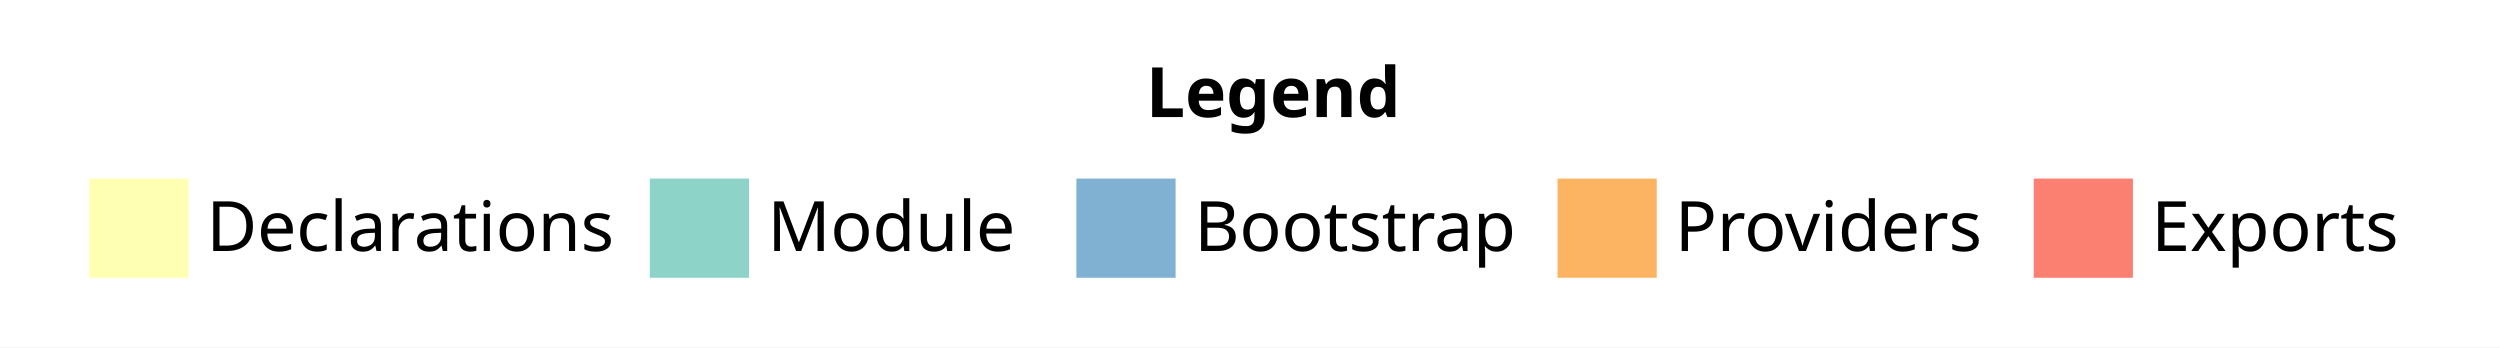
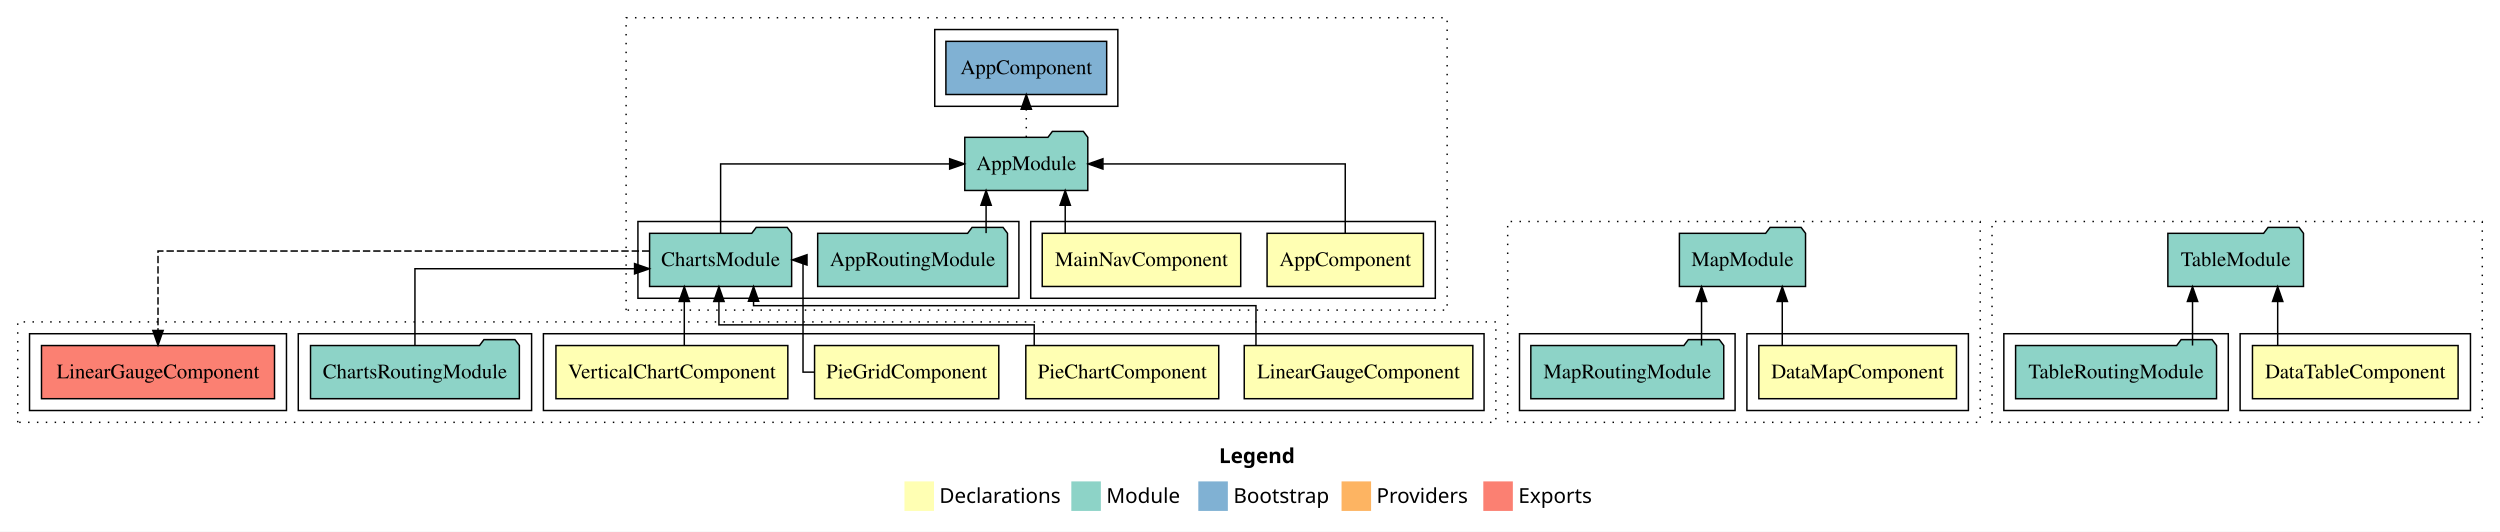
- <svg xmlns="http://www.w3.org/2000/svg" width="504pt" height="70pt" viewBox="0.00 0.00 504.00 70.00">
-   <g id="graph0" class="graph" transform="scale(1 1) rotate(0) translate(4 66)">
-     <polygon fill="#ffffff" stroke="transparent" points="-4,4 -4,-66 500,-66 500,4 -4,4" />
-     <text text-anchor="start" x="227.009" y="-42.4" font-family="sans-serif" font-weight="bold" font-size="14.00" fill="#000000">Legend</text>
-     <polygon fill="#ffffb3" stroke="transparent" points="14,-10 14,-30 34,-30 34,-10 14,-10" />
-     <text text-anchor="start" x="37.629" y="-15.4" font-family="sans-serif" font-size="14.00" fill="#000000">  Declarations</text>
-     <polygon fill="#8dd3c7" stroke="transparent" points="127,-10 127,-30 147,-30 147,-10 127,-10" />
-     <text text-anchor="start" x="150.725" y="-15.4" font-family="sans-serif" font-size="14.00" fill="#000000">  Module</text>
-     <polygon fill="#80b1d3" stroke="transparent" points="213,-10 213,-30 233,-30 233,-10 213,-10" />
-     <text text-anchor="start" x="236.781" y="-15.4" font-family="sans-serif" font-size="14.00" fill="#000000">  Bootstrap</text>
-     <polygon fill="#fdb462" stroke="transparent" points="310,-10 310,-30 330,-30 330,-10 310,-10" />
-     <text text-anchor="start" x="333.673" y="-15.4" font-family="sans-serif" font-size="14.00" fill="#000000">  Providers</text>
-     <polygon fill="#fb8072" stroke="transparent" points="406,-10 406,-30 426,-30 426,-10 406,-10" />
-     <text text-anchor="start" x="429.726" y="-15.4" font-family="sans-serif" font-size="14.00" fill="#000000">  Exports</text>
+ <svg xmlns="http://www.w3.org/2000/svg" width="1693pt" height="360pt" viewBox="0.00 0.00 1693.00 360.00">
+   <g id="graph0" class="graph" transform="scale(1 1) rotate(0) translate(4 356)">
+     <polygon fill="#ffffff" stroke="transparent" points="-4,4 -4,-356 1689,-356 1689,4 -4,4" />
+     <text text-anchor="start" x="821.509" y="-42.4" font-family="sans-serif" font-weight="bold" font-size="14.00" fill="#000000">Legend</text>
+     <polygon fill="#ffffb3" stroke="transparent" points="608.5,-10 608.5,-30 628.5,-30 628.5,-10 608.5,-10" />
+     <text text-anchor="start" x="632.129" y="-15.4" font-family="sans-serif" font-size="14.00" fill="#000000">  Declarations</text>
+     <polygon fill="#8dd3c7" stroke="transparent" points="721.5,-10 721.5,-30 741.5,-30 741.5,-10 721.5,-10" />
+     <text text-anchor="start" x="745.225" y="-15.4" font-family="sans-serif" font-size="14.00" fill="#000000">  Module</text>
+     <polygon fill="#80b1d3" stroke="transparent" points="807.5,-10 807.5,-30 827.5,-30 827.5,-10 807.5,-10" />
+     <text text-anchor="start" x="831.281" y="-15.4" font-family="sans-serif" font-size="14.00" fill="#000000">  Bootstrap</text>
+     <polygon fill="#fdb462" stroke="transparent" points="904.5,-10 904.5,-30 924.5,-30 924.5,-10 904.5,-10" />
+     <text text-anchor="start" x="928.173" y="-15.4" font-family="sans-serif" font-size="14.00" fill="#000000">  Providers</text>
+     <polygon fill="#fb8072" stroke="transparent" points="1000.5,-10 1000.5,-30 1020.5,-30 1020.5,-10 1000.5,-10" />
+     <text text-anchor="start" x="1024.226" y="-15.4" font-family="sans-serif" font-size="14.00" fill="#000000">  Exports</text>
+     <g id="clust1" class="cluster">
+       <polygon fill="none" stroke="#000000" stroke-dasharray="1,5" points="420,-146 420,-344 976,-344 976,-146 420,-146" />
+     </g>
+     <g id="clust2" class="cluster">
+       <polygon fill="none" stroke="#000000" points="694,-154 694,-206 968,-206 968,-154 694,-154" />
+     </g>
+     <g id="clust5" class="cluster">
+       <polygon fill="none" stroke="#000000" points="428,-154 428,-206 686,-206 686,-154 428,-154" />
+     </g>
+     <g id="clust7" class="cluster">
+       <polygon fill="none" stroke="#000000" points="629,-284 629,-336 753,-336 753,-284 629,-284" />
+     </g>
+     <g id="clust15" class="cluster">
+       <polygon fill="none" stroke="#000000" stroke-dasharray="1,5" points="8,-70 8,-138 1009,-138 1009,-70 8,-70" />
+     </g>
+     <g id="clust16" class="cluster">
+       <polygon fill="none" stroke="#000000" points="364,-78 364,-130 1001,-130 1001,-78 364,-78" />
+     </g>
+     <g id="clust21" class="cluster">
+       <polygon fill="none" stroke="#000000" points="198,-78 198,-130 356,-130 356,-78 198,-78" />
+     </g>
+     <g id="clust22" class="cluster">
+       <polygon fill="none" stroke="#000000" points="16,-78 16,-130 190,-130 190,-78 16,-78" />
+     </g>
+     <g id="clust31" class="cluster">
+       <polygon fill="none" stroke="#000000" stroke-dasharray="1,5" points="1017,-70 1017,-206 1337,-206 1337,-70 1017,-70" />
+     </g>
+     <g id="clust32" class="cluster">
+       <polygon fill="none" stroke="#000000" points="1179,-78 1179,-130 1329,-130 1329,-78 1179,-78" />
+     </g>
+     <g id="clust34" class="cluster">
+       <polygon fill="none" stroke="#000000" points="1025,-78 1025,-130 1171,-130 1171,-78 1025,-78" />
+     </g>
+     <g id="clust44" class="cluster">
+       <polygon fill="none" stroke="#000000" stroke-dasharray="1,5" points="1345,-70 1345,-206 1677,-206 1677,-70 1345,-70" />
+     </g>
+     <g id="clust45" class="cluster">
+       <polygon fill="none" stroke="#000000" points="1513,-78 1513,-130 1669,-130 1669,-78 1513,-78" />
+     </g>
+     <g id="clust47" class="cluster">
+       <polygon fill="none" stroke="#000000" points="1353,-78 1353,-130 1505,-130 1505,-78 1353,-78" />
+     </g>
+     <g id="node1" class="node">
+       <polygon fill="#ffffb3" stroke="#000000" points="959.94,-198 854.06,-198 854.06,-162 959.94,-162 959.94,-198" />
+       <text text-anchor="middle" x="907" y="-175.8" font-family="Times,serif" font-size="14.00" fill="#000000">AppComponent</text>
+     </g>
+     <g id="node3" class="node">
+       <polygon fill="#8dd3c7" stroke="#000000" points="732.657,-263 729.657,-267 708.657,-267 705.657,-263 649.343,-263 649.343,-227 732.657,-227 732.657,-263" />
+       <text text-anchor="middle" x="691" y="-240.8" font-family="Times,serif" font-size="14.00" fill="#000000">AppModule</text>
+     </g>
+     <g id="edge1" class="edge">
+       <path fill="none" stroke="#000000" d="M907,-198.106C907,-217.339 907,-245 907,-245 907,-245 742.903,-245 742.903,-245" />
+       <polygon fill="#000000" stroke="#000000" points="742.903,-241.5 732.903,-245 742.903,-248.5 742.903,-241.5" />
+     </g>
+     <g id="node2" class="node">
+       <polygon fill="#ffffb3" stroke="#000000" points="836.204,-198 701.796,-198 701.796,-162 836.204,-162 836.204,-198" />
+       <text text-anchor="middle" x="769" y="-175.8" font-family="Times,serif" font-size="14.00" fill="#000000">MainNavComponent</text>
+     </g>
+     <g id="edge2" class="edge">
+       <path fill="none" stroke="#000000" d="M717.363,-198.106C717.363,-198.106 717.363,-216.991 717.363,-216.991" />
+       <polygon fill="#000000" stroke="#000000" points="713.863,-216.991 717.363,-226.991 720.863,-216.991 713.863,-216.991" />
+     </g>
+     <g id="node6" class="node">
+       <polygon fill="#80b1d3" stroke="#000000" points="745.439,-328 636.561,-328 636.561,-292 745.439,-292 745.439,-328" />
+       <text text-anchor="middle" x="691" y="-305.8" font-family="Times,serif" font-size="14.00" fill="#000000">AppComponent </text>
+     </g>
+     <g id="edge5" class="edge">
+       <path fill="none" stroke="#000000" stroke-dasharray="1,5" d="M691,-263.106C691,-263.106 691,-281.991 691,-281.991" />
+       <polygon fill="#000000" stroke="#000000" points="687.5,-281.991 691,-291.991 694.5,-281.991 687.5,-281.991" />
+     </g>
+     <g id="node4" class="node">
+       <polygon fill="#8dd3c7" stroke="#000000" points="678.274,-198 675.274,-202 654.274,-202 651.274,-198 549.726,-198 549.726,-162 678.274,-162 678.274,-198" />
+       <text text-anchor="middle" x="614" y="-175.8" font-family="Times,serif" font-size="14.00" fill="#000000">AppRoutingModule</text>
+     </g>
+     <g id="edge3" class="edge">
+       <path fill="none" stroke="#000000" d="M663.779,-198.106C663.779,-198.106 663.779,-216.991 663.779,-216.991" />
+       <polygon fill="#000000" stroke="#000000" points="660.279,-216.991 663.779,-226.991 667.279,-216.991 660.279,-216.991" />
+     </g>
+     <g id="node5" class="node">
+       <polygon fill="#8dd3c7" stroke="#000000" points="532.097,-198 529.097,-202 508.097,-202 505.097,-198 435.903,-198 435.903,-162 532.097,-162 532.097,-198" />
+       <text text-anchor="middle" x="484" y="-175.8" font-family="Times,serif" font-size="14.00" fill="#000000">ChartsModule</text>
+     </g>
+     <g id="edge4" class="edge">
+       <path fill="none" stroke="#000000" d="M484,-198.106C484,-217.339 484,-245 484,-245 484,-245 639.111,-245 639.111,-245" />
+       <polygon fill="#000000" stroke="#000000" points="639.111,-248.5 649.111,-245 639.11,-241.5 639.111,-248.5" />
+     </g>
+     <g id="node12" class="node">
+       <polygon fill="#fb8072" stroke="#000000" points="181.901,-122 24.099,-122 24.099,-86 181.901,-86 181.901,-122" />
+       <text text-anchor="middle" x="103" y="-99.8" font-family="Times,serif" font-size="14.00" fill="#000000">LinearGaugeComponent </text>
+     </g>
+     <g id="edge11" class="edge">
+       <path fill="none" stroke="#000000" stroke-dasharray="5,2" d="M435.746,-186C333.224,-186 103,-186 103,-186 103,-186 103,-132.198 103,-132.198" />
+       <polygon fill="#000000" stroke="#000000" points="106.5,-132.198 103,-122.198 99.5,-132.198 106.5,-132.198" />
+     </g>
+     <g id="node7" class="node">
+       <polygon fill="#ffffb3" stroke="#000000" points="993.402,-122 838.598,-122 838.598,-86 993.402,-86 993.402,-122" />
+       <text text-anchor="middle" x="916" y="-99.8" font-family="Times,serif" font-size="14.00" fill="#000000">LinearGaugeComponent</text>
+     </g>
+     <g id="edge6" class="edge">
+       <path fill="none" stroke="#000000" d="M846.54,-122.044C846.54,-134.563 846.54,-149 846.54,-149 846.54,-149 506.307,-149 506.307,-149 506.307,-149 506.307,-151.967 506.307,-151.967" />
+       <polygon fill="#000000" stroke="#000000" points="502.807,-151.967 506.307,-161.967 509.807,-151.967 502.807,-151.967" />
+     </g>
+     <g id="node8" class="node">
+       <polygon fill="#ffffb3" stroke="#000000" points="821.323,-122 690.677,-122 690.677,-86 821.323,-86 821.323,-122" />
+       <text text-anchor="middle" x="756" y="-99.8" font-family="Times,serif" font-size="14.00" fill="#000000">PieChartComponent</text>
+     </g>
+     <g id="edge7" class="edge">
+       <path fill="none" stroke="#000000" d="M696.369,-122.243C696.369,-129.43 696.369,-136 696.369,-136 696.369,-136 482.855,-136 482.855,-136 482.855,-136 482.855,-151.85 482.855,-151.85" />
+       <polygon fill="#000000" stroke="#000000" points="479.355,-151.849 482.855,-161.85 486.355,-151.85 479.355,-151.849" />
+     </g>
+     <g id="node9" class="node">
+       <polygon fill="#ffffb3" stroke="#000000" points="672.378,-122 547.622,-122 547.622,-86 672.378,-86 672.378,-122" />
+       <text text-anchor="middle" x="610" y="-99.8" font-family="Times,serif" font-size="14.00" fill="#000000">PieGridComponent</text>
+     </g>
+     <g id="edge8" class="edge">
+       <path fill="none" stroke="#000000" d="M547.585,-104C542.813,-104 539.805,-104 539.805,-104 539.805,-104 539.805,-180 539.805,-180 539.805,-180 539.075,-180 539.075,-180" />
+       <polygon fill="#000000" stroke="#000000" points="542.509,-176.5 532.509,-180 542.509,-183.5 542.509,-176.5" />
+     </g>
+     <g id="node10" class="node">
+       <polygon fill="#ffffb3" stroke="#000000" points="529.518,-122 372.482,-122 372.482,-86 529.518,-86 529.518,-122" />
+       <text text-anchor="middle" x="451" y="-99.8" font-family="Times,serif" font-size="14.00" fill="#000000">VerticalChartComponent</text>
+     </g>
+     <g id="edge9" class="edge">
+       <path fill="none" stroke="#000000" d="M459.403,-122.011C459.403,-122.011 459.403,-151.855 459.403,-151.855" />
+       <polygon fill="#000000" stroke="#000000" points="455.904,-151.855 459.403,-161.855 462.904,-151.855 455.904,-151.855" />
+     </g>
+     <g id="node11" class="node">
+       <polygon fill="#8dd3c7" stroke="#000000" points="347.715,-122 344.715,-126 323.715,-126 320.715,-122 206.285,-122 206.285,-86 347.715,-86 347.715,-122" />
+       <text text-anchor="middle" x="277" y="-99.8" font-family="Times,serif" font-size="14.00" fill="#000000">ChartsRoutingModule</text>
+     </g>
+     <g id="edge10" class="edge">
+       <path fill="none" stroke="#000000" d="M277,-122.027C277,-142.767 277,-174 277,-174 277,-174 425.729,-174 425.729,-174" />
+       <polygon fill="#000000" stroke="#000000" points="425.729,-177.5 435.729,-174 425.729,-170.5 425.729,-177.5" />
+     </g>
+     <g id="node13" class="node">
+       <polygon fill="#ffffb3" stroke="#000000" points="1320.919,-122 1187.081,-122 1187.081,-86 1320.919,-86 1320.919,-122" />
+       <text text-anchor="middle" x="1254" y="-99.8" font-family="Times,serif" font-size="14.00" fill="#000000">DataMapComponent</text>
+     </g>
+     <g id="node14" class="node">
+       <polygon fill="#8dd3c7" stroke="#000000" points="1218.709,-198 1215.709,-202 1194.709,-202 1191.709,-198 1133.291,-198 1133.291,-162 1218.709,-162 1218.709,-198" />
+       <text text-anchor="middle" x="1176" y="-175.8" font-family="Times,serif" font-size="14.00" fill="#000000">MapModule</text>
+     </g>
+     <g id="edge12" class="edge">
+       <path fill="none" stroke="#000000" d="M1202.948,-122.011C1202.948,-122.011 1202.948,-151.855 1202.948,-151.855" />
+       <polygon fill="#000000" stroke="#000000" points="1199.448,-151.855 1202.948,-161.855 1206.448,-151.855 1199.448,-151.855" />
+     </g>
+     <g id="node15" class="node">
+       <polygon fill="#8dd3c7" stroke="#000000" points="1163.327,-122 1160.327,-126 1139.327,-126 1136.327,-122 1032.673,-122 1032.673,-86 1163.327,-86 1163.327,-122" />
+       <text text-anchor="middle" x="1098" y="-99.8" font-family="Times,serif" font-size="14.00" fill="#000000">MapRoutingModule</text>
+     </g>
+     <g id="edge13" class="edge">
+       <path fill="none" stroke="#000000" d="M1148.28,-122.011C1148.28,-122.011 1148.28,-151.855 1148.28,-151.855" />
+       <polygon fill="#000000" stroke="#000000" points="1144.78,-151.855 1148.28,-161.855 1151.78,-151.855 1144.78,-151.855" />
+     </g>
+     <g id="node16" class="node">
+       <polygon fill="#ffffb3" stroke="#000000" points="1660.632,-122 1521.368,-122 1521.368,-86 1660.632,-86 1660.632,-122" />
+       <text text-anchor="middle" x="1591" y="-99.8" font-family="Times,serif" font-size="14.00" fill="#000000">DataTableComponent</text>
+     </g>
+     <g id="node17" class="node">
+       <polygon fill="#8dd3c7" stroke="#000000" points="1555.923,-198 1552.923,-202 1531.923,-202 1528.923,-198 1464.077,-198 1464.077,-162 1555.923,-162 1555.923,-198" />
+       <text text-anchor="middle" x="1510" y="-175.8" font-family="Times,serif" font-size="14.00" fill="#000000">TableModule</text>
+     </g>
+     <g id="edge14" class="edge">
+       <path fill="none" stroke="#000000" d="M1538.448,-122.011C1538.448,-122.011 1538.448,-151.855 1538.448,-151.855" />
+       <polygon fill="#000000" stroke="#000000" points="1534.948,-151.855 1538.448,-161.855 1541.948,-151.855 1534.948,-151.855" />
+     </g>
+     <g id="node18" class="node">
+       <polygon fill="#8dd3c7" stroke="#000000" points="1497.041,-122 1494.041,-126 1473.041,-126 1470.041,-122 1360.959,-122 1360.959,-86 1497.041,-86 1497.041,-122" />
+       <text text-anchor="middle" x="1429" y="-99.8" font-family="Times,serif" font-size="14.00" fill="#000000">TableRoutingModule</text>
+     </g>
+     <g id="edge15" class="edge">
+       <path fill="none" stroke="#000000" d="M1480.78,-122.011C1480.78,-122.011 1480.78,-151.855 1480.78,-151.855" />
+       <polygon fill="#000000" stroke="#000000" points="1477.28,-151.855 1480.78,-161.855 1484.28,-151.855 1477.28,-151.855" />
+     </g>
  </g>
</svg>
